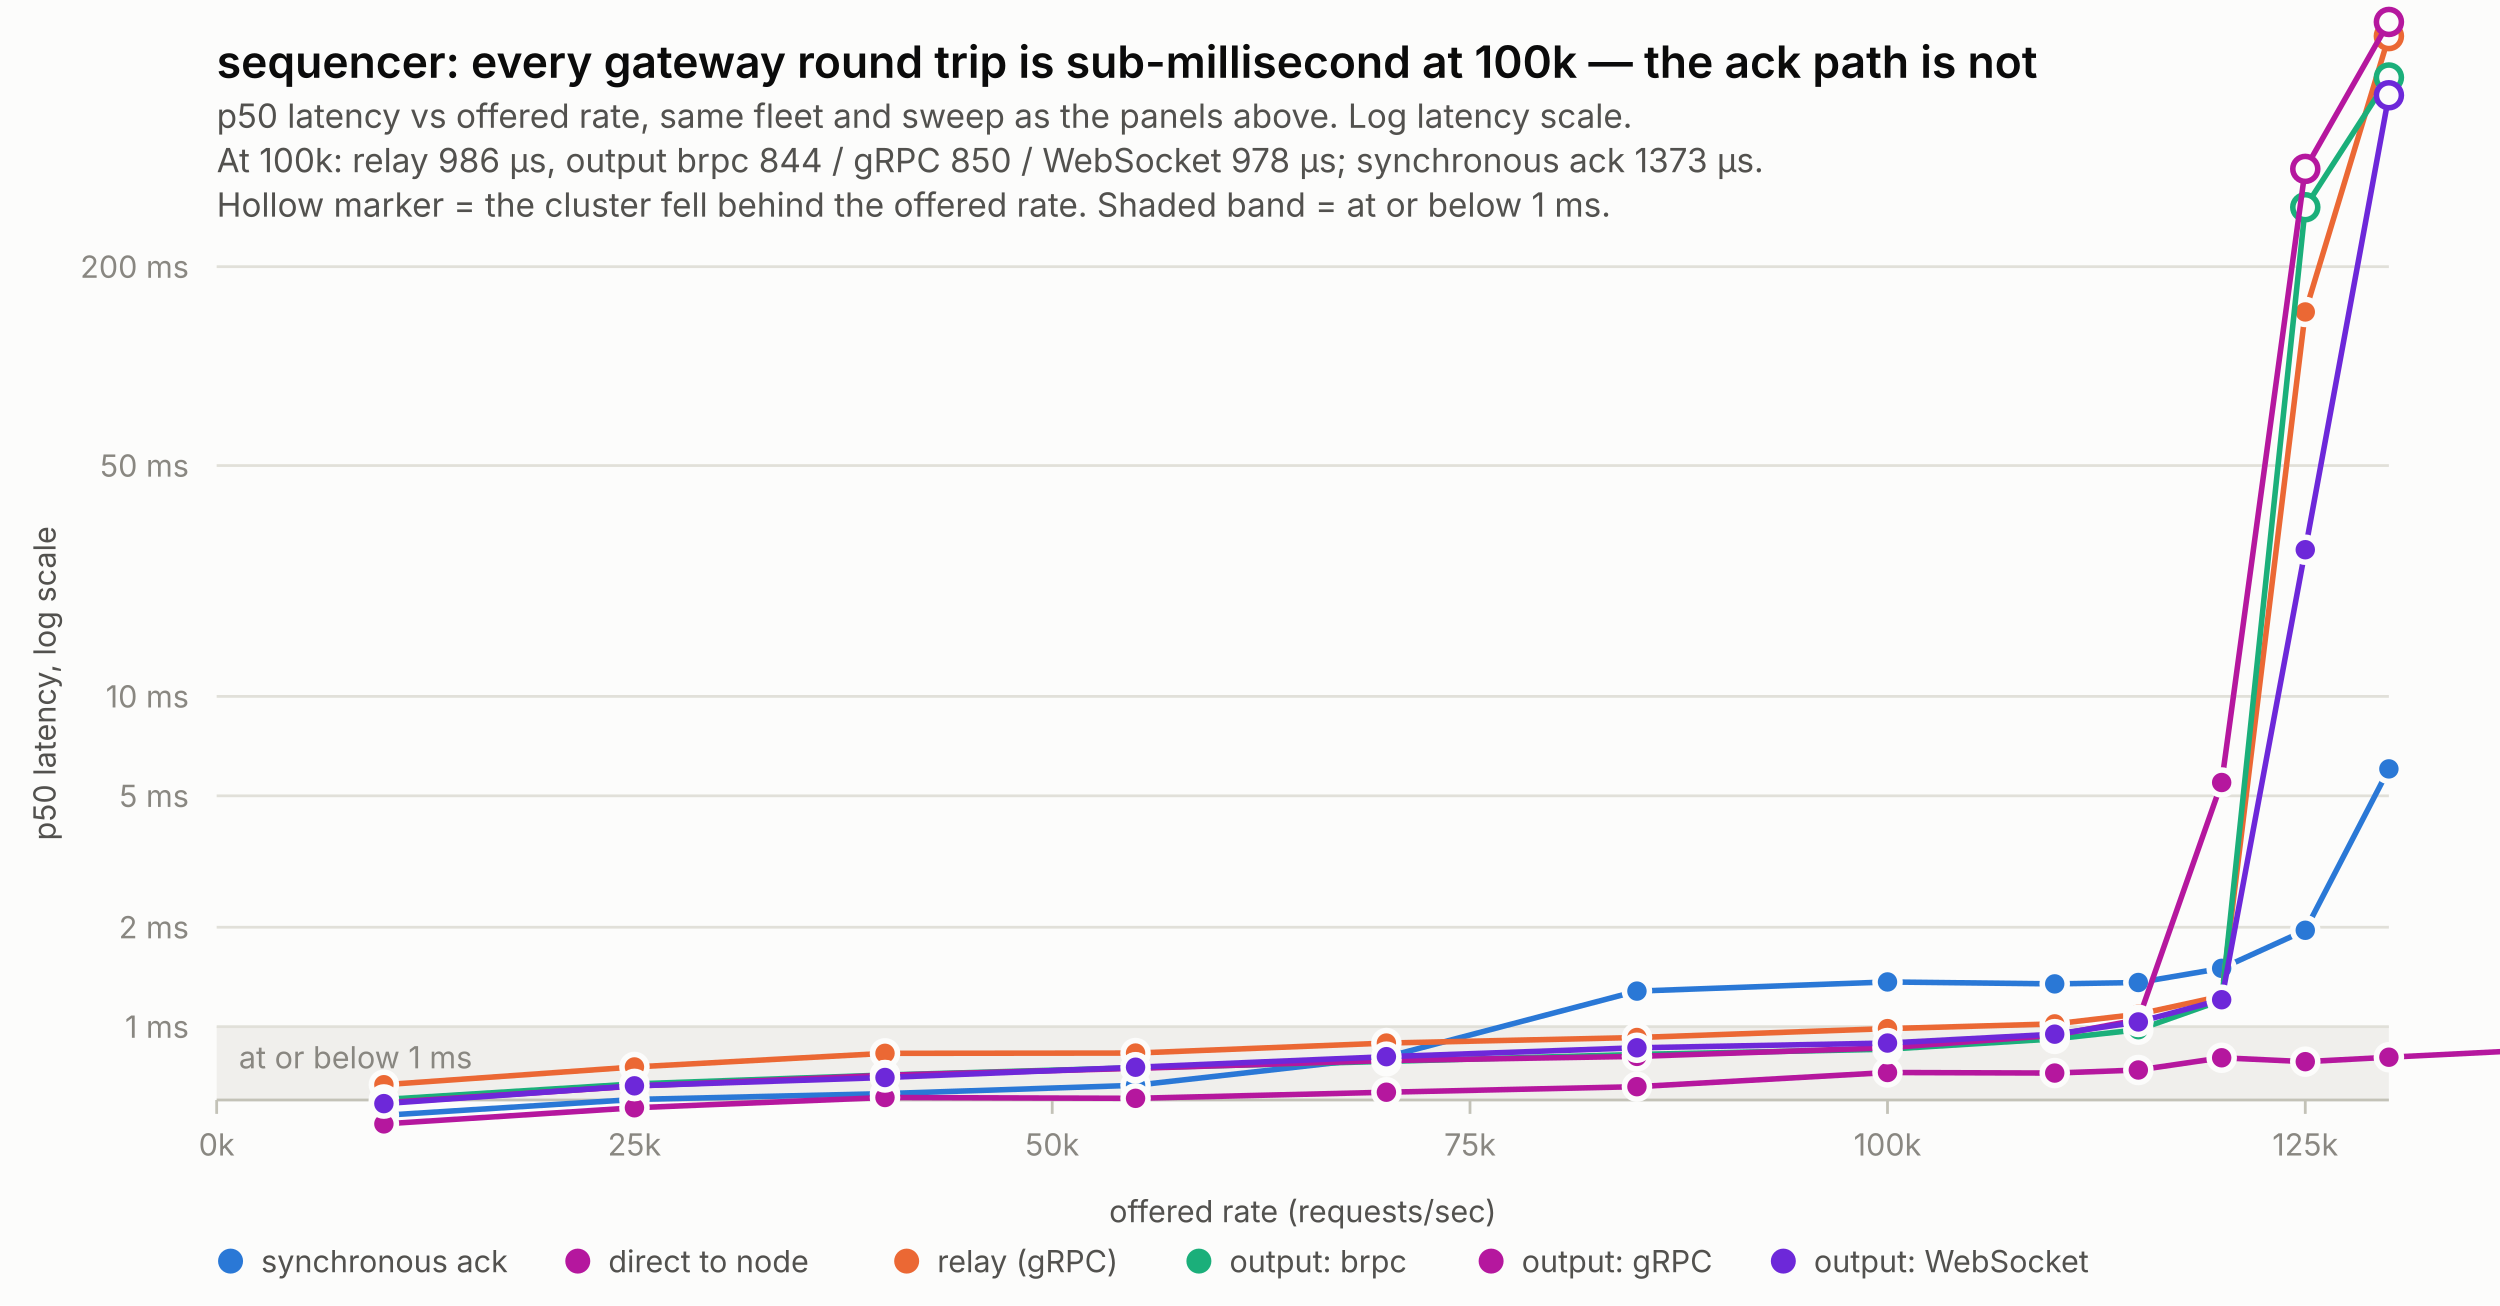
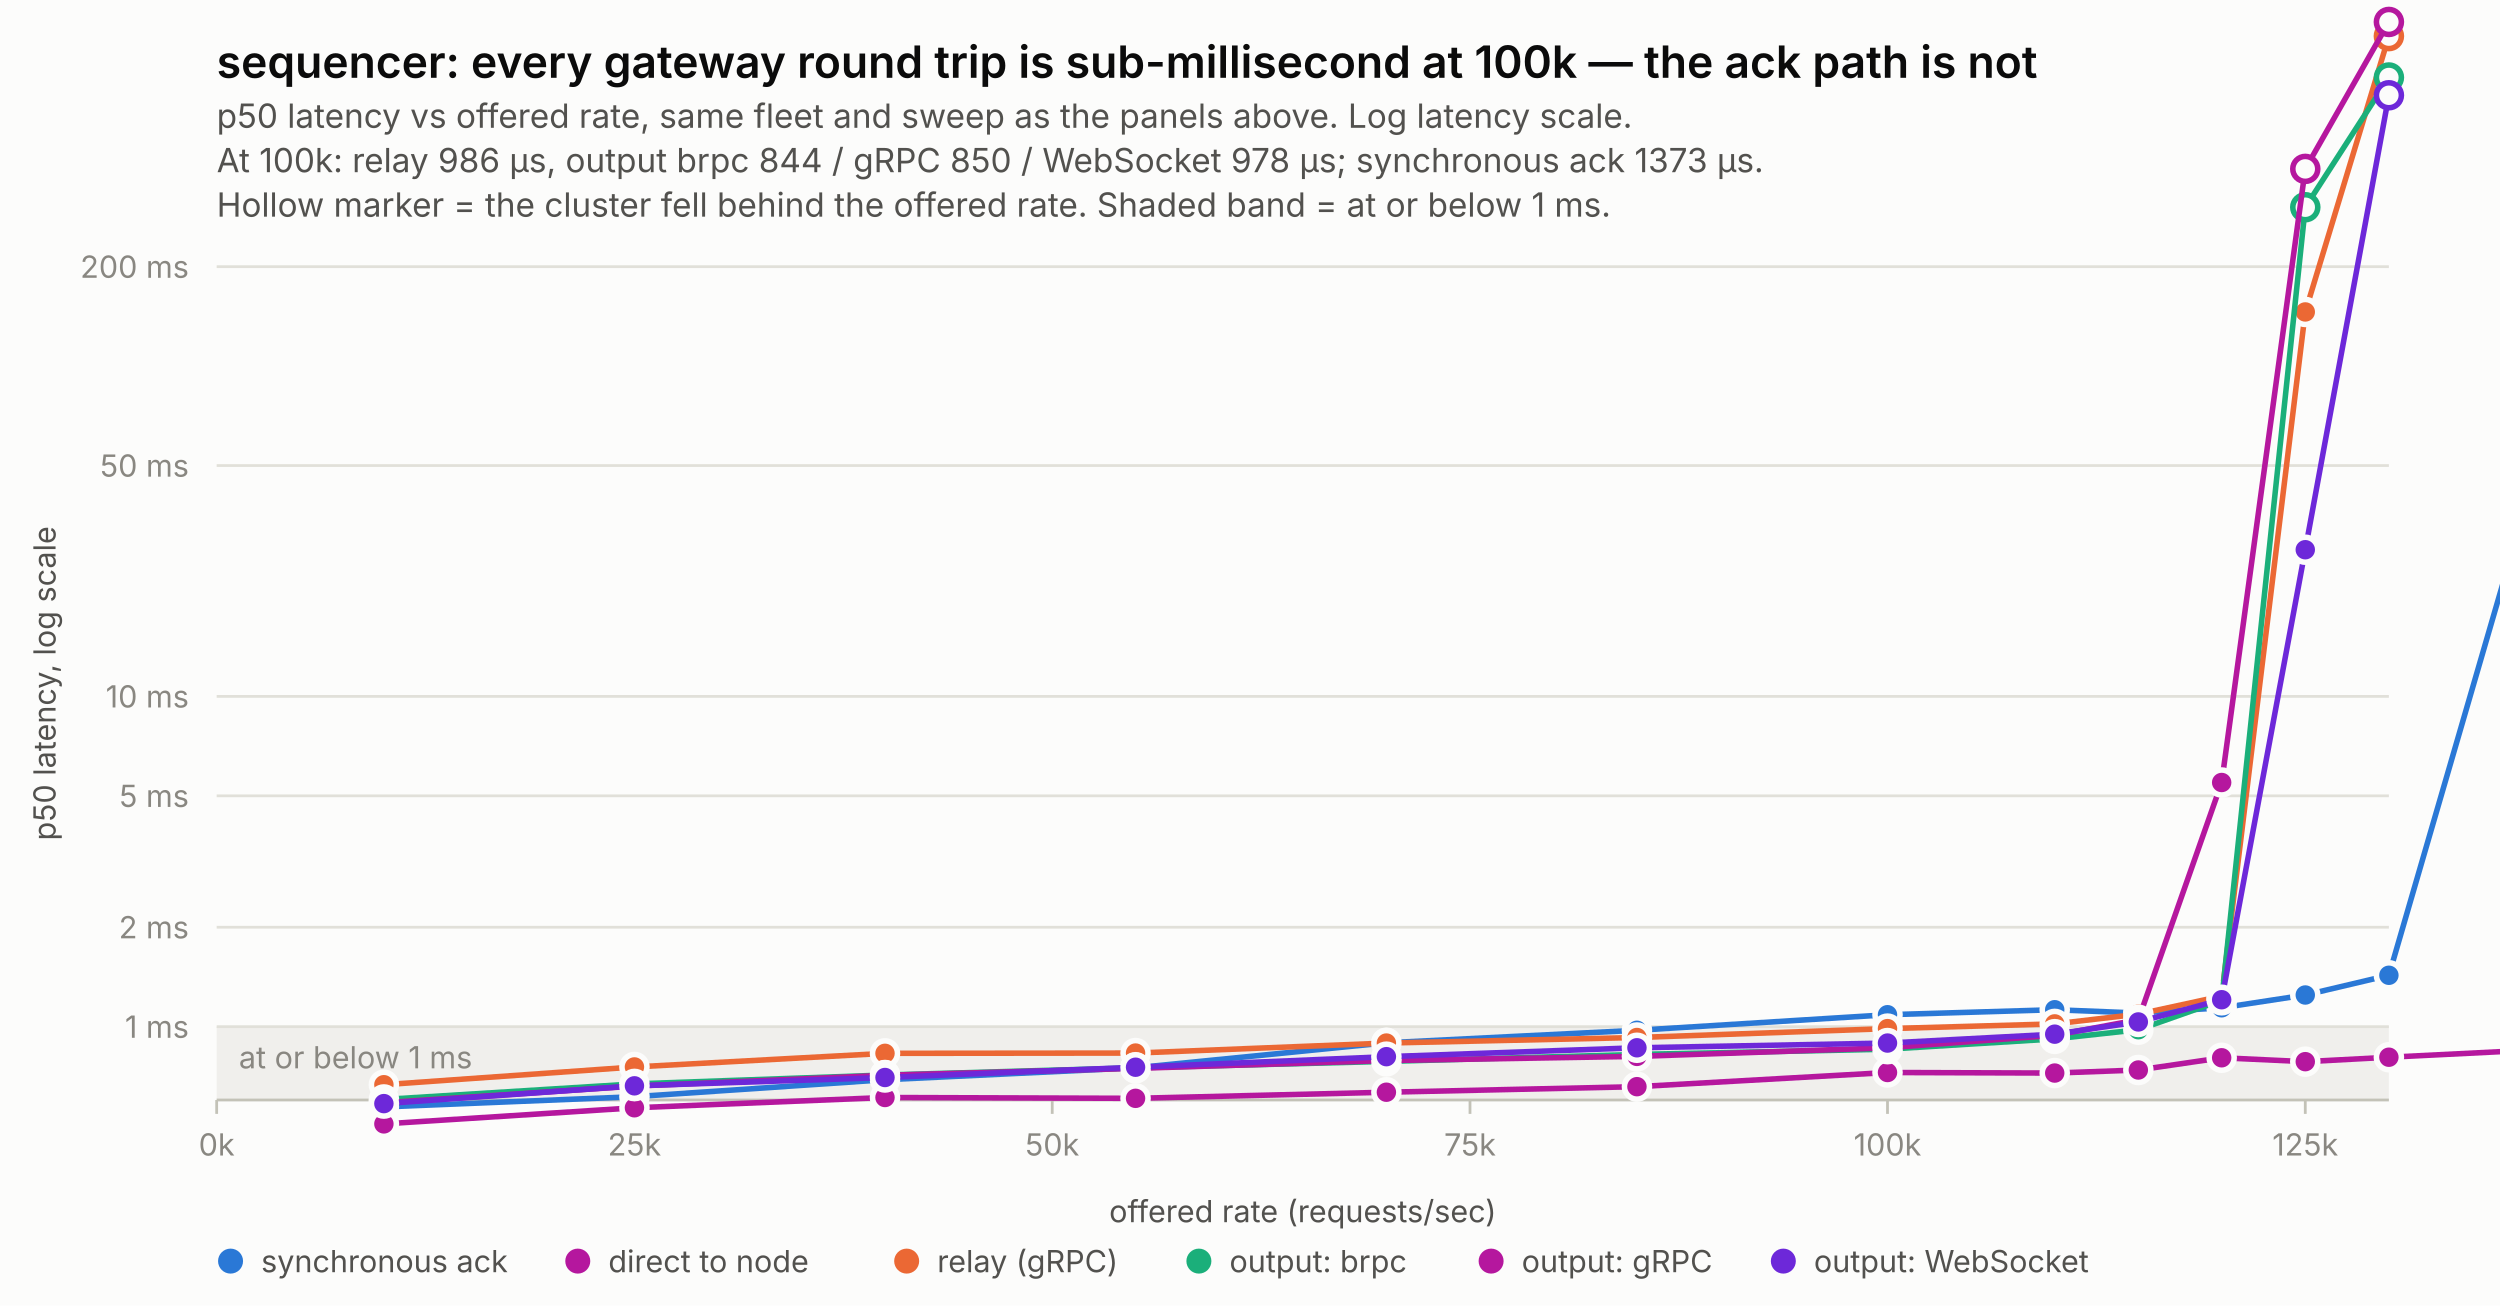
<svg xmlns="http://www.w3.org/2000/svg" width="900" height="470" viewBox="0 0 900 470" font-family="system-ui,-apple-system,&quot;Segoe UI&quot;,sans-serif" role="img" aria-label="sequencer: every gateway round trip is sub-millisecond at 100k — the ack path is not">
  <rect width="900" height="470" fill="#fcfcfb" />
  <text x="78" y="28" font-size="16" font-weight="600" fill="#0b0b0b">sequencer: every gateway round trip is sub-millisecond at 100k — the ack path is not</text>
  <text x="78" y="46" font-size="12" fill="#52514e">p50 latency vs offered rate, same fleet and sweep as the panels above. Log latency scale.</text>
  <text x="78" y="62" font-size="12" fill="#52514e">At 100k: relay 986 µs, output brpc 844 / gRPC 850 / WebSocket 978 µs; synchronous ack 1373 µs.</text>
  <text x="78" y="78" font-size="12" fill="#52514e">Hollow marker = the cluster fell behind the offered rate. Shaded band = at or below 1 ms.</text>
  <rect x="78" y="369.6" width="782" height="26.4" fill="#f0efec" />
  <text x="86" y="384.6" font-size="11" fill="#898781">at or below 1 ms</text>
  <line x1="78" y1="369.6" x2="860" y2="369.6" stroke="#e1e0d9" stroke-width="1" />
  <text x="68" y="373.6" font-size="11" fill="#898781" text-anchor="end">1 ms</text>
  <line x1="78" y1="333.8" x2="860" y2="333.8" stroke="#e1e0d9" stroke-width="1" />
  <text x="68" y="337.8" font-size="11" fill="#898781" text-anchor="end">2 ms</text>
  <line x1="78" y1="286.5" x2="860" y2="286.5" stroke="#e1e0d9" stroke-width="1" />
  <text x="68" y="290.5" font-size="11" fill="#898781" text-anchor="end">5 ms</text>
  <line x1="78" y1="250.7" x2="860" y2="250.7" stroke="#e1e0d9" stroke-width="1" />
  <text x="68" y="254.7" font-size="11" fill="#898781" text-anchor="end">10 ms</text>
  <line x1="78" y1="167.6" x2="860" y2="167.6" stroke="#e1e0d9" stroke-width="1" />
  <text x="68" y="171.6" font-size="11" fill="#898781" text-anchor="end">50 ms</text>
  <line x1="78" y1="96.0" x2="860" y2="96.0" stroke="#e1e0d9" stroke-width="1" />
  <text x="68" y="100.0" font-size="11" fill="#898781" text-anchor="end">200 ms</text>
  <text x="20" y="246" font-size="11" fill="#52514e" text-anchor="middle" transform="rotate(-90 20 246)">p50 latency, log scale</text>
  <line x1="78" y1="396" x2="860" y2="396" stroke="#c3c2b7" stroke-width="1" />
  <line x1="78.0" y1="396" x2="78.0" y2="401" stroke="#c3c2b7" stroke-width="1" />
  <text x="78.0" y="416" font-size="11" fill="#898781" text-anchor="middle">0k</text>
  <line x1="228.4" y1="396" x2="228.4" y2="401" stroke="#c3c2b7" stroke-width="1" />
  <text x="228.4" y="416" font-size="11" fill="#898781" text-anchor="middle">25k</text>
  <line x1="378.8" y1="396" x2="378.8" y2="401" stroke="#c3c2b7" stroke-width="1" />
  <text x="378.8" y="416" font-size="11" fill="#898781" text-anchor="middle">50k</text>
  <line x1="529.2" y1="396" x2="529.2" y2="401" stroke="#c3c2b7" stroke-width="1" />
  <text x="529.2" y="416" font-size="11" fill="#898781" text-anchor="middle">75k</text>
  <line x1="679.5" y1="396" x2="679.5" y2="401" stroke="#c3c2b7" stroke-width="1" />
  <text x="679.5" y="416" font-size="11" fill="#898781" text-anchor="middle">100k</text>
  <line x1="829.9" y1="396" x2="829.9" y2="401" stroke="#c3c2b7" stroke-width="1" />
  <text x="829.9" y="416" font-size="11" fill="#898781" text-anchor="middle">125k</text>
  <text x="469" y="440" font-size="11" fill="#52514e" text-anchor="middle">offered rate (requests/sec)</text>
-   <path d="M138.2,401.5 L228.4,395.8 L318.6,393.7 L408.8,390.7 L499.1,380.5 L589.3,356.8 L679.5,353.5 L739.7,354.2 L769.8,353.7 L799.8,348.6 L829.9,334.9 L860.0,276.8" fill="none" stroke="#2a78d6" stroke-width="2" stroke-linejoin="round" stroke-linecap="round" />
-   <circle cx="138.2" cy="401.5" r="4.5" fill="#2a78d6" stroke="#fcfcfb" stroke-width="2" />
-   <circle cx="228.4" cy="395.8" r="4.5" fill="#2a78d6" stroke="#fcfcfb" stroke-width="2" />
-   <circle cx="318.6" cy="393.7" r="4.5" fill="#2a78d6" stroke="#fcfcfb" stroke-width="2" />
-   <circle cx="408.8" cy="390.7" r="4.5" fill="#2a78d6" stroke="#fcfcfb" stroke-width="2" />
-   <circle cx="499.1" cy="380.5" r="4.5" fill="#2a78d6" stroke="#fcfcfb" stroke-width="2" />
-   <circle cx="589.3" cy="356.8" r="4.5" fill="#2a78d6" stroke="#fcfcfb" stroke-width="2" />
-   <circle cx="679.5" cy="353.5" r="4.5" fill="#2a78d6" stroke="#fcfcfb" stroke-width="2" />
-   <circle cx="739.7" cy="354.2" r="4.5" fill="#2a78d6" stroke="#fcfcfb" stroke-width="2" />
-   <circle cx="769.8" cy="353.7" r="4.5" fill="#2a78d6" stroke="#fcfcfb" stroke-width="2" />
-   <circle cx="799.8" cy="348.6" r="4.5" fill="#2a78d6" stroke="#fcfcfb" stroke-width="2" />
-   <circle cx="829.9" cy="334.9" r="4.5" fill="#2a78d6" stroke="#fcfcfb" stroke-width="2" />
-   <circle cx="860.0" cy="276.8" r="4.5" fill="#2a78d6" stroke="#fcfcfb" stroke-width="2" />
+   <path d="M138.2,398.5 L228.4,394.8 L318.6,388.7 L408.8,384.4 L499.1,375.4 L589.3,370.9 L679.5,365.3 L739.7,363.5 L769.8,364.7 L799.8,362.8 L829.9,358.2 L860.0,351.1 L950.2,41.2 L1040.5,-25.5" fill="none" stroke="#2a78d6" stroke-width="2" stroke-linejoin="round" stroke-linecap="round" />
+   <circle cx="138.2" cy="398.5" r="4.5" fill="#2a78d6" stroke="#fcfcfb" stroke-width="2" />
+   <circle cx="228.4" cy="394.8" r="4.5" fill="#2a78d6" stroke="#fcfcfb" stroke-width="2" />
+   <circle cx="318.6" cy="388.7" r="4.5" fill="#2a78d6" stroke="#fcfcfb" stroke-width="2" />
+   <circle cx="408.8" cy="384.4" r="4.5" fill="#2a78d6" stroke="#fcfcfb" stroke-width="2" />
+   <circle cx="499.1" cy="375.4" r="4.5" fill="#2a78d6" stroke="#fcfcfb" stroke-width="2" />
+   <circle cx="589.3" cy="370.9" r="4.5" fill="#2a78d6" stroke="#fcfcfb" stroke-width="2" />
+   <circle cx="679.5" cy="365.3" r="4.5" fill="#2a78d6" stroke="#fcfcfb" stroke-width="2" />
+   <circle cx="739.7" cy="363.5" r="4.5" fill="#2a78d6" stroke="#fcfcfb" stroke-width="2" />
+   <circle cx="769.8" cy="364.7" r="4.5" fill="#2a78d6" stroke="#fcfcfb" stroke-width="2" />
+   <circle cx="799.8" cy="362.8" r="4.5" fill="#2a78d6" stroke="#fcfcfb" stroke-width="2" />
+   <circle cx="829.9" cy="358.2" r="4.5" fill="#2a78d6" stroke="#fcfcfb" stroke-width="2" />
+   <circle cx="860.0" cy="351.1" r="4.5" fill="#2a78d6" stroke="#fcfcfb" stroke-width="2" />
+   <circle cx="950.2" cy="41.2" r="4.5" fill="#fcfcfb" stroke="#2a78d6" stroke-width="2" />
+   <circle cx="1040.5" cy="-25.5" r="4.5" fill="#fcfcfb" stroke="#2a78d6" stroke-width="2" />
  <path d="M138.2,404.6 L228.4,398.8 L318.6,395.1 L408.8,395.4 L499.1,393.2 L589.3,391.2 L679.5,386.1 L739.7,386.3 L769.8,385.2 L799.8,380.8 L829.9,382.2 L860.0,380.6 L950.2,376.1 L1040.5,375.1 L1130.7,371.7 L1281.1,362.0 L1431.5,334.2 L1581.8,344.5" fill="none" stroke="#b5179e" stroke-width="2" stroke-linejoin="round" stroke-linecap="round" />
  <circle cx="138.2" cy="404.6" r="4.5" fill="#b5179e" stroke="#fcfcfb" stroke-width="2" />
  <circle cx="228.4" cy="398.8" r="4.5" fill="#b5179e" stroke="#fcfcfb" stroke-width="2" />
  <circle cx="318.6" cy="395.1" r="4.5" fill="#b5179e" stroke="#fcfcfb" stroke-width="2" />
  <circle cx="408.8" cy="395.4" r="4.5" fill="#b5179e" stroke="#fcfcfb" stroke-width="2" />
  <circle cx="499.1" cy="393.2" r="4.5" fill="#b5179e" stroke="#fcfcfb" stroke-width="2" />
  <circle cx="589.3" cy="391.2" r="4.5" fill="#b5179e" stroke="#fcfcfb" stroke-width="2" />
  <circle cx="679.5" cy="386.1" r="4.5" fill="#b5179e" stroke="#fcfcfb" stroke-width="2" />
  <circle cx="739.7" cy="386.3" r="4.5" fill="#b5179e" stroke="#fcfcfb" stroke-width="2" />
  <circle cx="769.8" cy="385.2" r="4.5" fill="#b5179e" stroke="#fcfcfb" stroke-width="2" />
  <circle cx="799.8" cy="380.8" r="4.5" fill="#b5179e" stroke="#fcfcfb" stroke-width="2" />
  <circle cx="829.9" cy="382.2" r="4.5" fill="#b5179e" stroke="#fcfcfb" stroke-width="2" />
  <circle cx="860.0" cy="380.6" r="4.5" fill="#b5179e" stroke="#fcfcfb" stroke-width="2" />
  <circle cx="950.2" cy="376.1" r="4.5" fill="#b5179e" stroke="#fcfcfb" stroke-width="2" />
  <circle cx="1040.5" cy="375.1" r="4.5" fill="#b5179e" stroke="#fcfcfb" stroke-width="2" />
  <circle cx="1130.7" cy="371.7" r="4.5" fill="#b5179e" stroke="#fcfcfb" stroke-width="2" />
  <circle cx="1281.1" cy="362.0" r="4.5" fill="#b5179e" stroke="#fcfcfb" stroke-width="2" />
  <circle cx="1431.5" cy="334.2" r="4.5" fill="#b5179e" stroke="#fcfcfb" stroke-width="2" />
  <circle cx="1581.8" cy="344.5" r="4.5" fill="#b5179e" stroke="#fcfcfb" stroke-width="2" />
  <path d="M138.2,390.5 L228.4,384.1 L318.6,379.2 L408.8,379.1 L499.1,375.5 L589.3,373.5 L679.5,370.3 L739.7,368.6 L769.8,365.1 L799.8,358.6 L829.9,112.3 L860.0,13.0" fill="none" stroke="#eb6834" stroke-width="2" stroke-linejoin="round" stroke-linecap="round" />
  <circle cx="138.2" cy="390.5" r="4.5" fill="#eb6834" stroke="#fcfcfb" stroke-width="2" />
  <circle cx="228.4" cy="384.1" r="4.5" fill="#eb6834" stroke="#fcfcfb" stroke-width="2" />
  <circle cx="318.6" cy="379.2" r="4.5" fill="#eb6834" stroke="#fcfcfb" stroke-width="2" />
  <circle cx="408.8" cy="379.1" r="4.5" fill="#eb6834" stroke="#fcfcfb" stroke-width="2" />
  <circle cx="499.1" cy="375.5" r="4.5" fill="#eb6834" stroke="#fcfcfb" stroke-width="2" />
  <circle cx="589.3" cy="373.5" r="4.5" fill="#eb6834" stroke="#fcfcfb" stroke-width="2" />
  <circle cx="679.5" cy="370.3" r="4.5" fill="#eb6834" stroke="#fcfcfb" stroke-width="2" />
  <circle cx="739.7" cy="368.6" r="4.5" fill="#eb6834" stroke="#fcfcfb" stroke-width="2" />
  <circle cx="769.8" cy="365.1" r="4.5" fill="#eb6834" stroke="#fcfcfb" stroke-width="2" />
  <circle cx="799.8" cy="358.6" r="4.5" fill="#eb6834" stroke="#fcfcfb" stroke-width="2" />
  <circle cx="829.9" cy="112.3" r="4.5" fill="#eb6834" stroke="#fcfcfb" stroke-width="2" />
  <circle cx="860.0" cy="13.0" r="4.5" fill="#fcfcfb" stroke="#eb6834" stroke-width="2" />
  <path d="M138.2,395.8 L228.4,390.2 L318.6,387.0 L408.8,384.4 L499.1,382.1 L589.3,379.6 L679.5,377.7 L739.7,374.0 L769.8,370.7 L799.8,360.1 L829.9,74.6 L860.0,27.9" fill="none" stroke="#1baf7a" stroke-width="2" stroke-linejoin="round" stroke-linecap="round" />
  <circle cx="138.2" cy="395.8" r="4.5" fill="#1baf7a" stroke="#fcfcfb" stroke-width="2" />
  <circle cx="228.4" cy="390.2" r="4.5" fill="#1baf7a" stroke="#fcfcfb" stroke-width="2" />
  <circle cx="318.6" cy="387.0" r="4.5" fill="#1baf7a" stroke="#fcfcfb" stroke-width="2" />
  <circle cx="408.8" cy="384.4" r="4.5" fill="#1baf7a" stroke="#fcfcfb" stroke-width="2" />
  <circle cx="499.1" cy="382.1" r="4.5" fill="#1baf7a" stroke="#fcfcfb" stroke-width="2" />
  <circle cx="589.3" cy="379.6" r="4.5" fill="#1baf7a" stroke="#fcfcfb" stroke-width="2" />
  <circle cx="679.5" cy="377.7" r="4.5" fill="#1baf7a" stroke="#fcfcfb" stroke-width="2" />
  <circle cx="739.7" cy="374.0" r="4.5" fill="#1baf7a" stroke="#fcfcfb" stroke-width="2" />
  <circle cx="769.8" cy="370.7" r="4.5" fill="#1baf7a" stroke="#fcfcfb" stroke-width="2" />
  <circle cx="799.8" cy="360.1" r="4.5" fill="#1baf7a" stroke="#fcfcfb" stroke-width="2" />
  <circle cx="829.9" cy="74.6" r="4.5" fill="#fcfcfb" stroke="#1baf7a" stroke-width="2" />
  <circle cx="860.0" cy="27.9" r="4.5" fill="#fcfcfb" stroke="#1baf7a" stroke-width="2" />
  <path d="M138.2,397.0 L228.4,391.0 L318.6,387.1 L408.8,384.6 L499.1,381.8 L589.3,380.3 L679.5,377.2 L739.7,372.7 L769.8,367.1 L799.8,281.7 L829.9,60.8 L860.0,7.9" fill="none" stroke="#b5179e" stroke-width="2" stroke-linejoin="round" stroke-linecap="round" />
  <circle cx="138.2" cy="397.0" r="4.5" fill="#b5179e" stroke="#fcfcfb" stroke-width="2" />
  <circle cx="228.4" cy="391.0" r="4.5" fill="#b5179e" stroke="#fcfcfb" stroke-width="2" />
  <circle cx="318.6" cy="387.1" r="4.5" fill="#b5179e" stroke="#fcfcfb" stroke-width="2" />
  <circle cx="408.8" cy="384.6" r="4.5" fill="#b5179e" stroke="#fcfcfb" stroke-width="2" />
  <circle cx="499.1" cy="381.8" r="4.5" fill="#b5179e" stroke="#fcfcfb" stroke-width="2" />
  <circle cx="589.3" cy="380.3" r="4.5" fill="#b5179e" stroke="#fcfcfb" stroke-width="2" />
  <circle cx="679.5" cy="377.2" r="4.5" fill="#b5179e" stroke="#fcfcfb" stroke-width="2" />
  <circle cx="739.7" cy="372.7" r="4.5" fill="#b5179e" stroke="#fcfcfb" stroke-width="2" />
  <circle cx="769.8" cy="367.1" r="4.5" fill="#b5179e" stroke="#fcfcfb" stroke-width="2" />
  <circle cx="799.8" cy="281.7" r="4.5" fill="#b5179e" stroke="#fcfcfb" stroke-width="2" />
  <circle cx="829.9" cy="60.8" r="4.5" fill="#fcfcfb" stroke="#b5179e" stroke-width="2" />
  <circle cx="860.0" cy="7.9" r="4.5" fill="#fcfcfb" stroke="#b5179e" stroke-width="2" />
  <path d="M138.2,397.3 L228.4,390.9 L318.6,387.9 L408.8,384.2 L499.1,380.4 L589.3,377.2 L679.5,375.5 L739.7,372.3 L769.8,367.9 L799.8,359.9 L829.9,197.9 L860.0,34.3" fill="none" stroke="#6d28d9" stroke-width="2" stroke-linejoin="round" stroke-linecap="round" />
  <circle cx="138.2" cy="397.3" r="4.5" fill="#6d28d9" stroke="#fcfcfb" stroke-width="2" />
  <circle cx="228.4" cy="390.9" r="4.5" fill="#6d28d9" stroke="#fcfcfb" stroke-width="2" />
  <circle cx="318.6" cy="387.9" r="4.5" fill="#6d28d9" stroke="#fcfcfb" stroke-width="2" />
  <circle cx="408.8" cy="384.2" r="4.5" fill="#6d28d9" stroke="#fcfcfb" stroke-width="2" />
  <circle cx="499.1" cy="380.4" r="4.5" fill="#6d28d9" stroke="#fcfcfb" stroke-width="2" />
  <circle cx="589.3" cy="377.2" r="4.5" fill="#6d28d9" stroke="#fcfcfb" stroke-width="2" />
  <circle cx="679.5" cy="375.5" r="4.5" fill="#6d28d9" stroke="#fcfcfb" stroke-width="2" />
  <circle cx="739.7" cy="372.3" r="4.5" fill="#6d28d9" stroke="#fcfcfb" stroke-width="2" />
  <circle cx="769.8" cy="367.9" r="4.5" fill="#6d28d9" stroke="#fcfcfb" stroke-width="2" />
  <circle cx="799.8" cy="359.9" r="4.5" fill="#6d28d9" stroke="#fcfcfb" stroke-width="2" />
  <circle cx="829.9" cy="197.9" r="4.5" fill="#6d28d9" stroke="#fcfcfb" stroke-width="2" />
  <circle cx="860.0" cy="34.3" r="4.5" fill="#fcfcfb" stroke="#6d28d9" stroke-width="2" />
  <circle cx="83" cy="454" r="4.5" fill="#2a78d6" />
  <text x="94" y="458" font-size="11" fill="#52514e">synchronous ack</text>
  <circle cx="208.0" cy="454" r="4.5" fill="#b5179e" />
  <text x="219.0" y="458" font-size="11" fill="#52514e">direct to node</text>
  <circle cx="326.4" cy="454" r="4.5" fill="#eb6834" />
  <text x="337.4" y="458" font-size="11" fill="#52514e">relay (gRPC)</text>
  <circle cx="431.6" cy="454" r="4.5" fill="#1baf7a" />
  <text x="442.6" y="458" font-size="11" fill="#52514e">output: brpc</text>
  <circle cx="536.8" cy="454" r="4.5" fill="#b5179e" />
  <text x="547.8" y="458" font-size="11" fill="#52514e">output: gRPC</text>
  <circle cx="642.0" cy="454" r="4.5" fill="#6d28d9" />
  <text x="653.0" y="458" font-size="11" fill="#52514e">output: WebSocket</text>
</svg>
